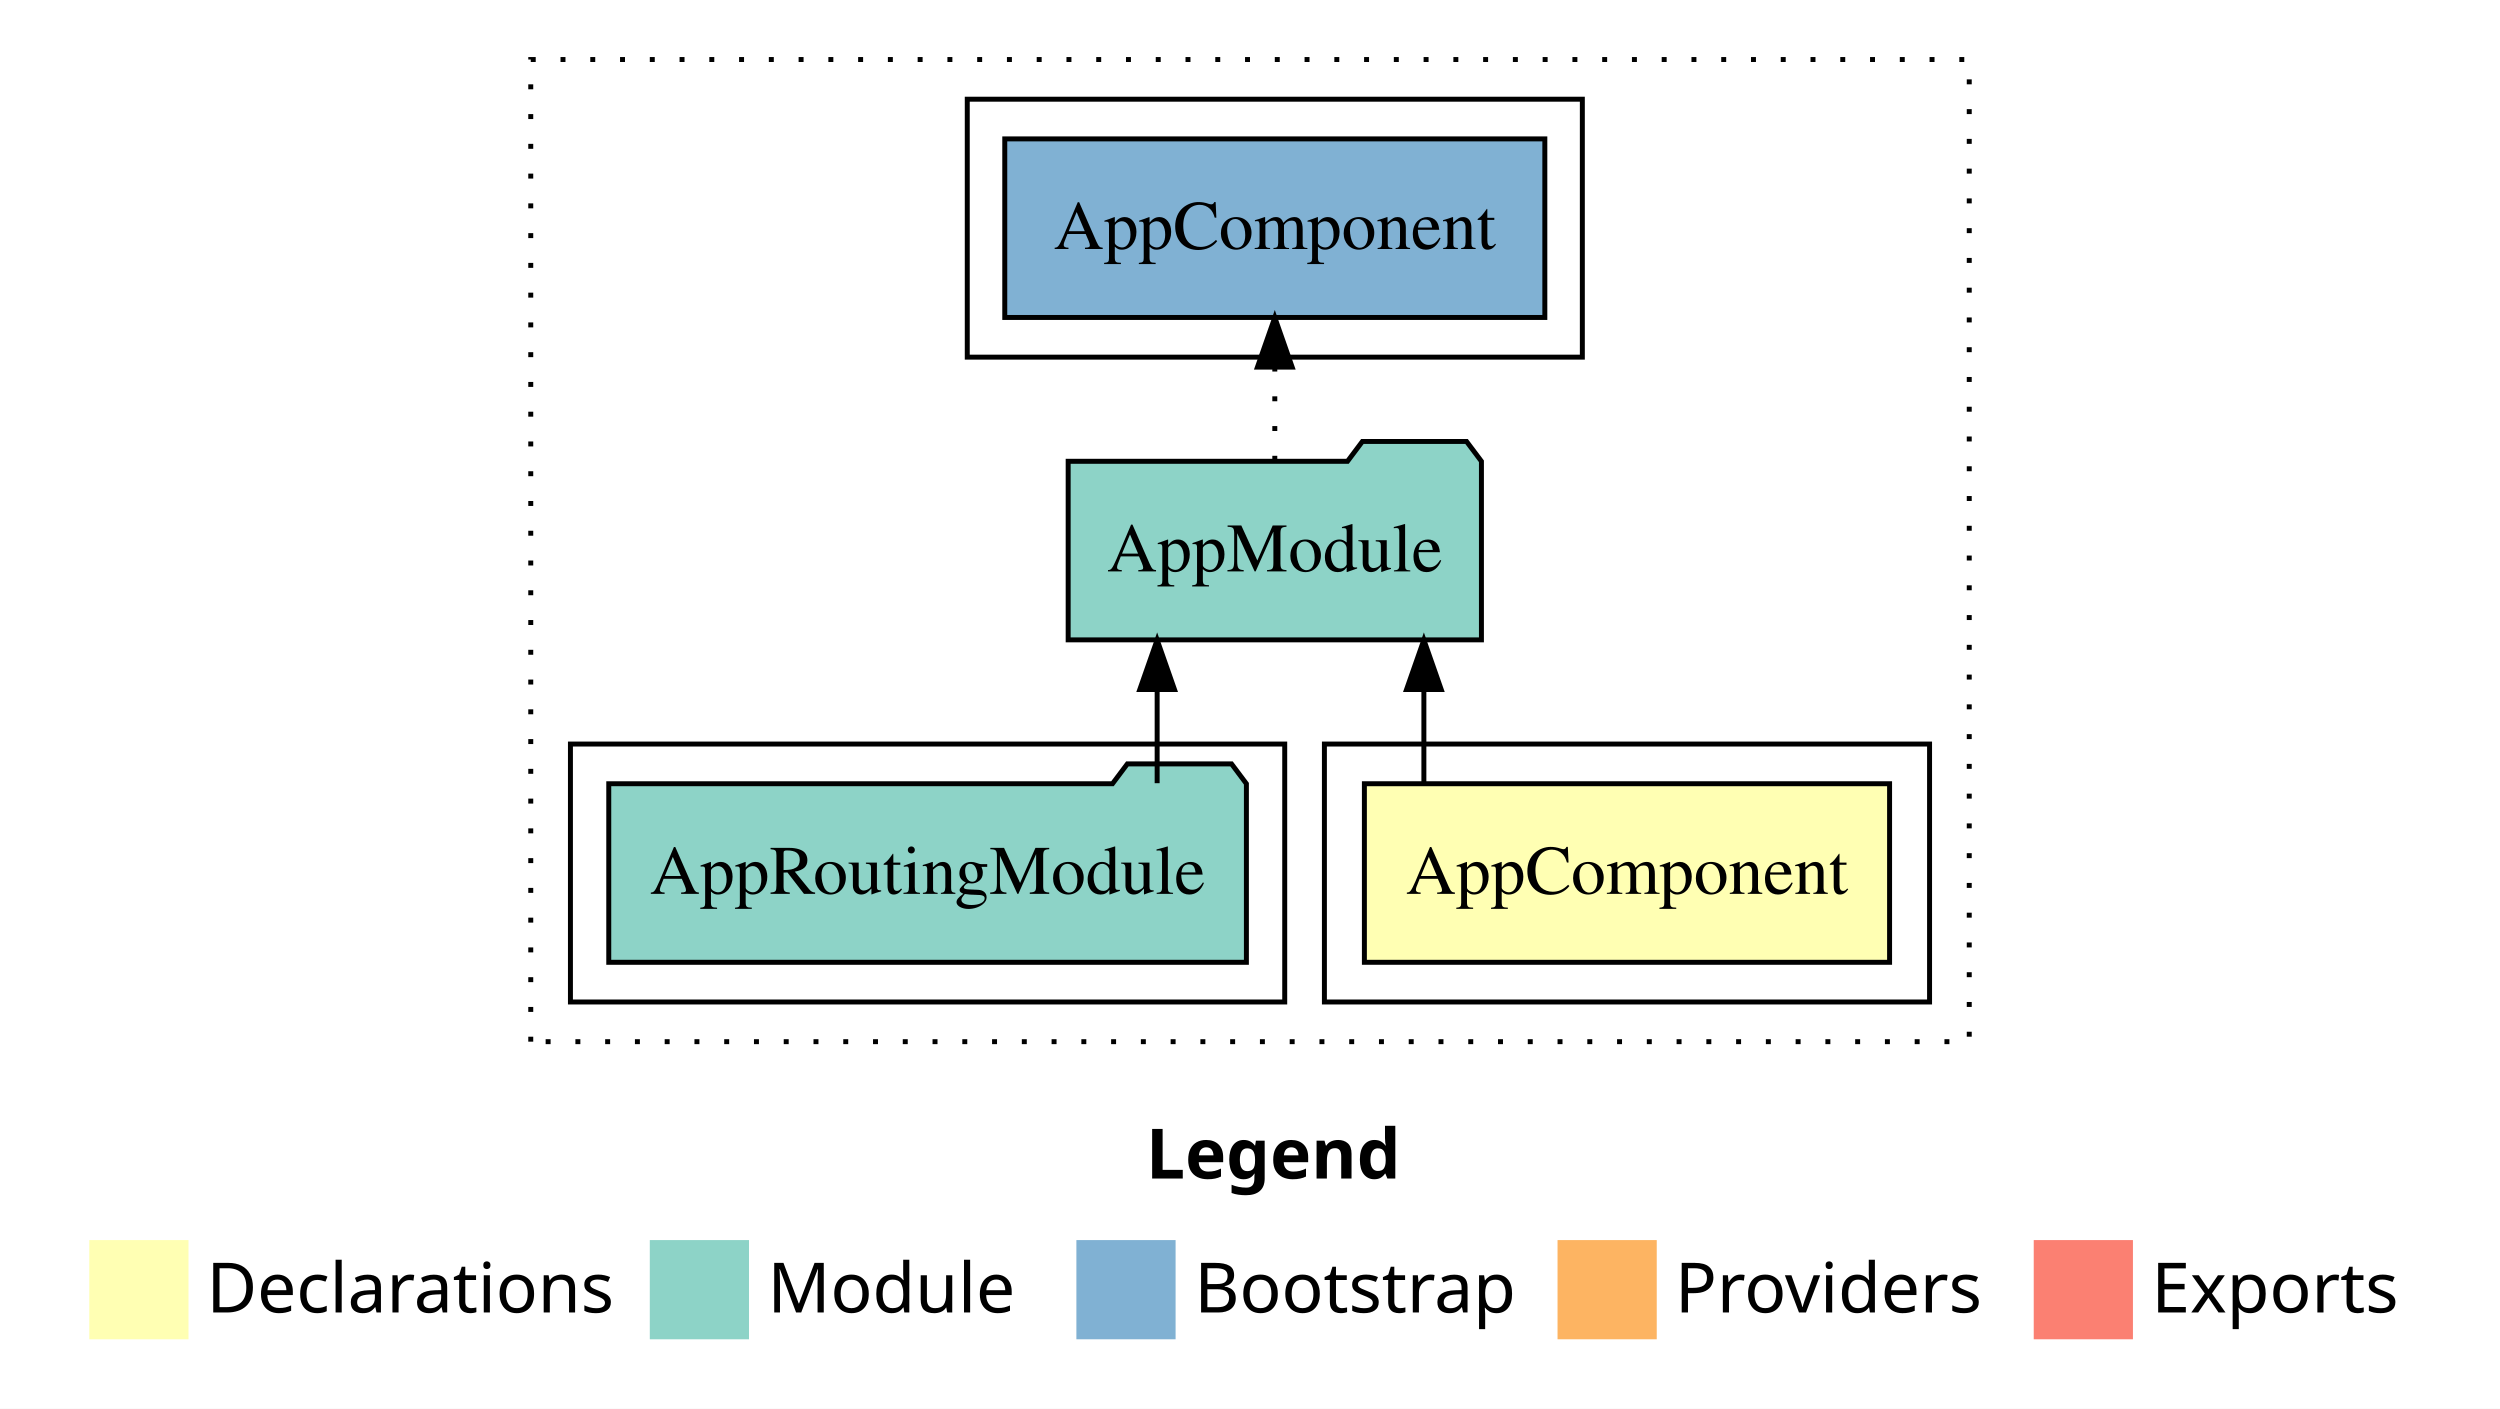
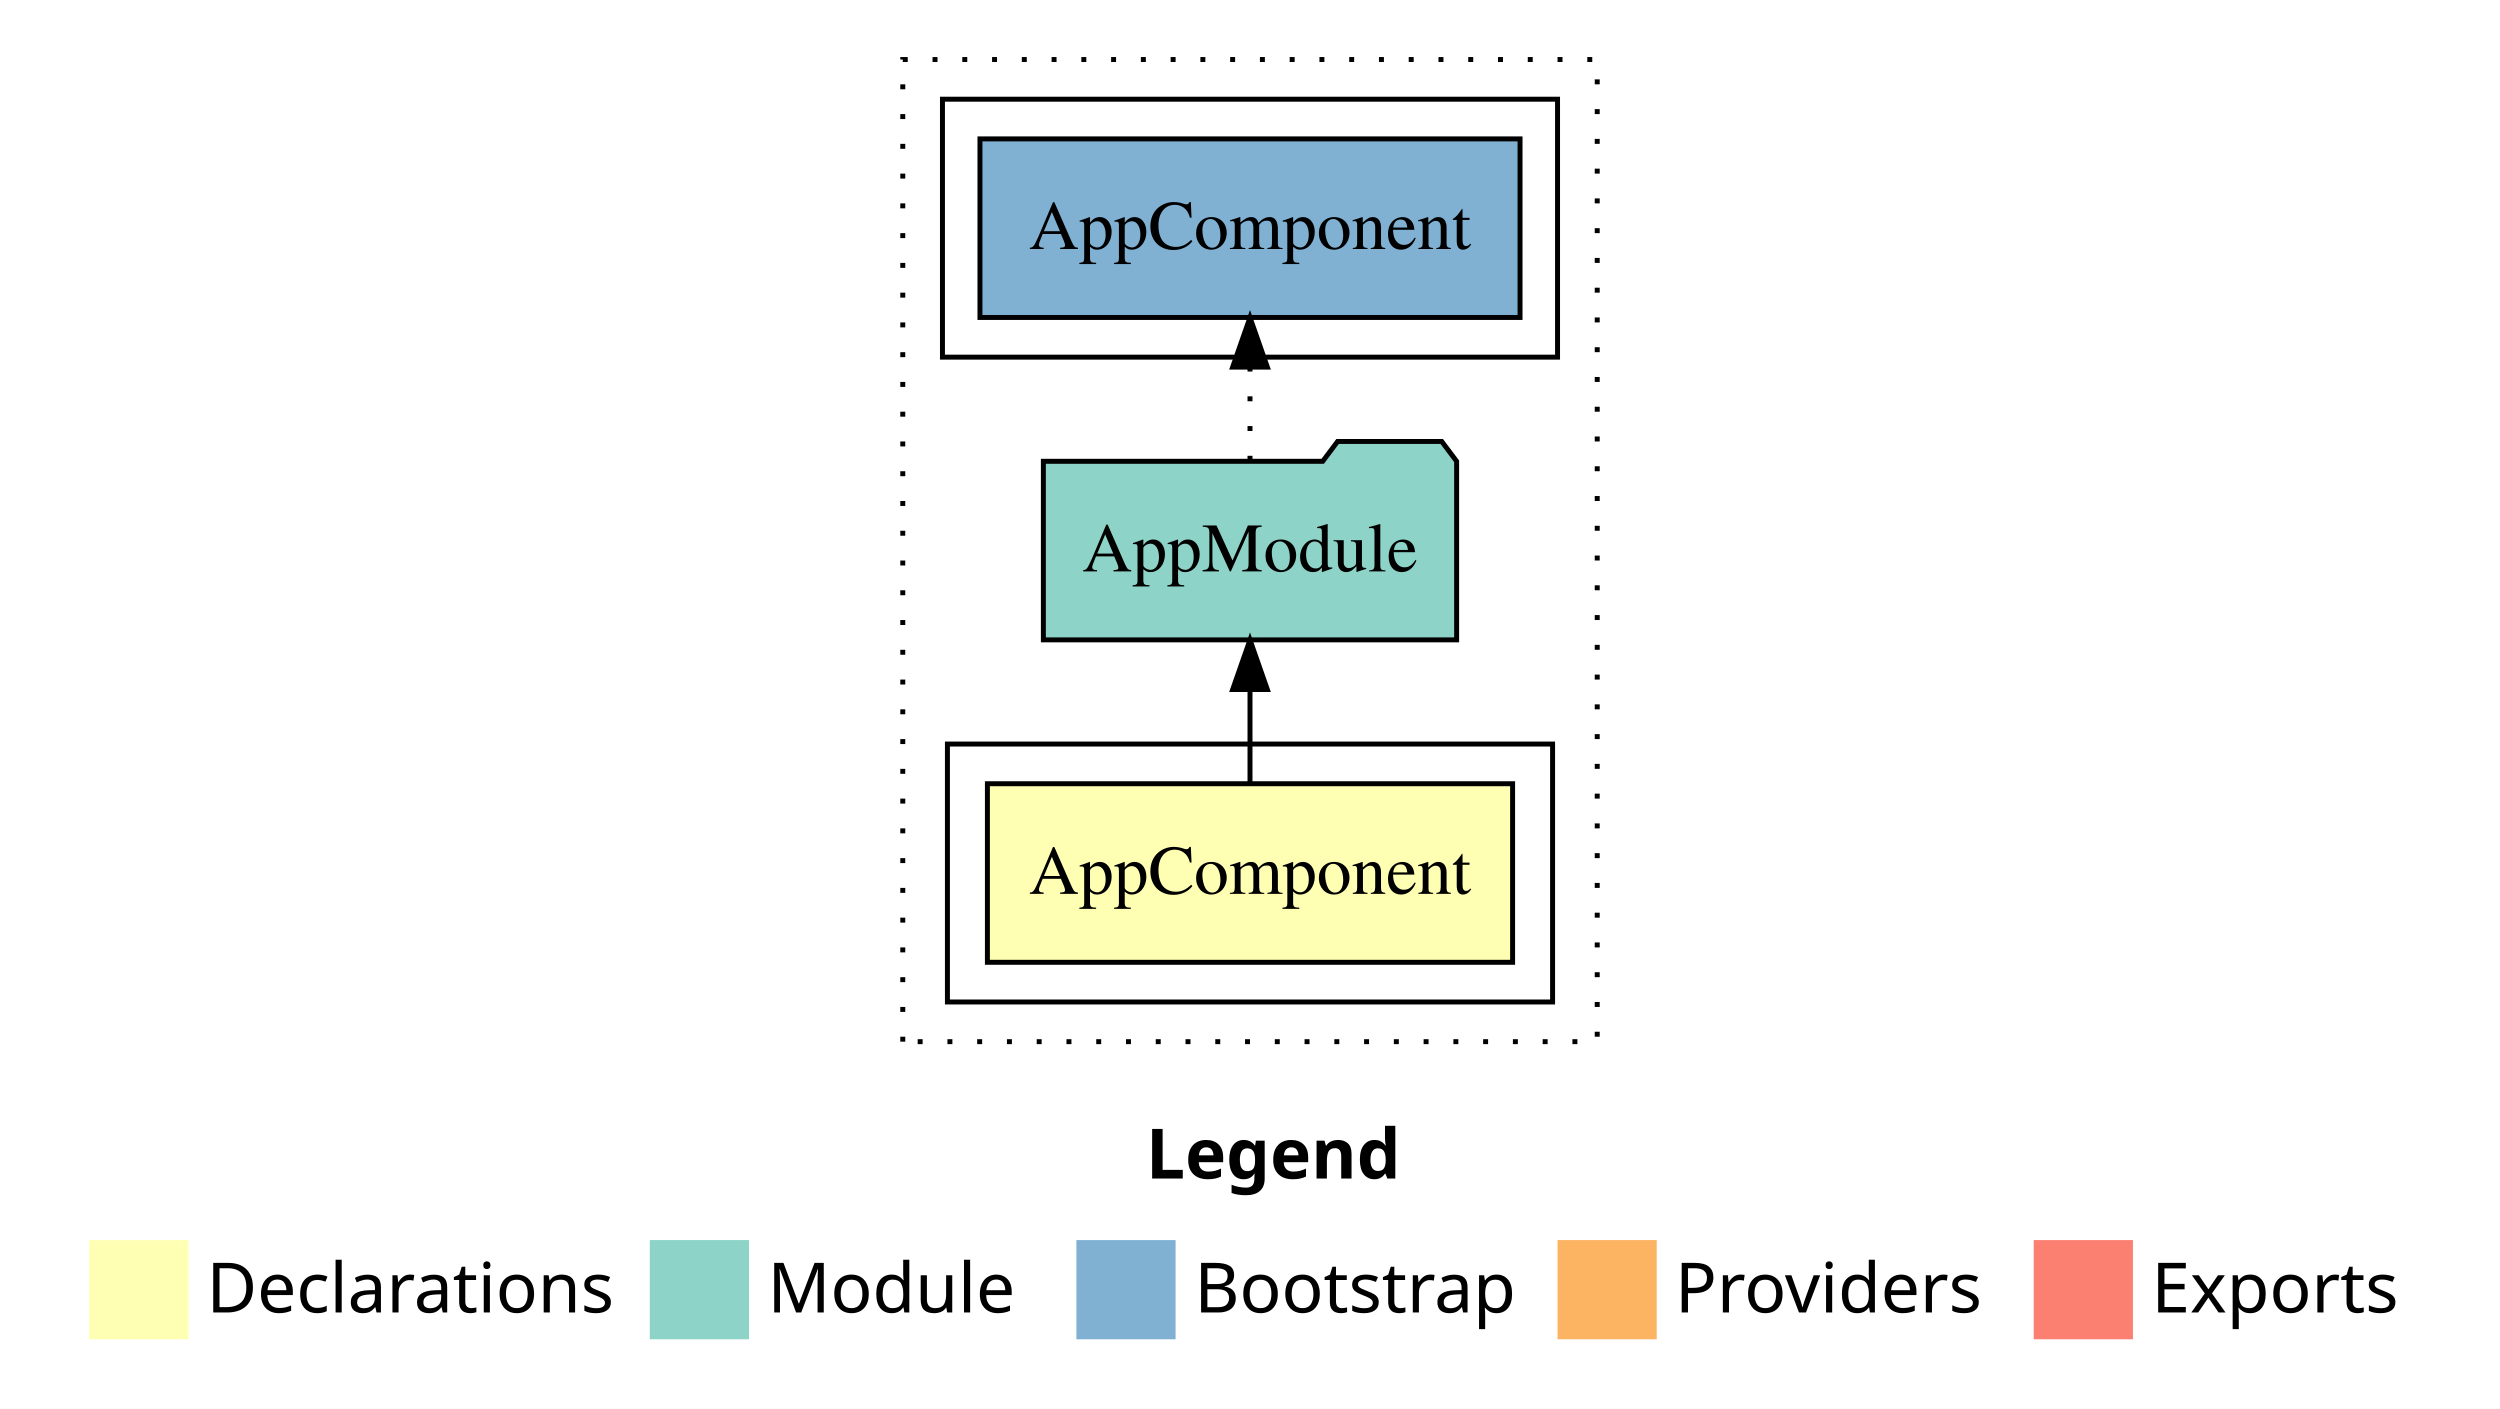
<svg xmlns="http://www.w3.org/2000/svg" width="504pt" height="284pt" viewBox="0.00 0.00 504.00 284.00">
  <g id="graph0" class="graph" transform="scale(1 1) rotate(0) translate(4 280)">
    <polygon fill="#ffffff" stroke="transparent" points="-4,4 -4,-280 500,-280 500,4 -4,4" />
    <text text-anchor="start" x="227.009" y="-42.4" font-family="sans-serif" font-weight="bold" font-size="14.00" fill="#000000">Legend</text>
    <polygon fill="#ffffb3" stroke="transparent" points="14,-10 14,-30 34,-30 34,-10 14,-10" />
    <text text-anchor="start" x="37.629" y="-15.4" font-family="sans-serif" font-size="14.00" fill="#000000">  Declarations</text>
    <polygon fill="#8dd3c7" stroke="transparent" points="127,-10 127,-30 147,-30 147,-10 127,-10" />
    <text text-anchor="start" x="150.725" y="-15.4" font-family="sans-serif" font-size="14.00" fill="#000000">  Module</text>
    <polygon fill="#80b1d3" stroke="transparent" points="213,-10 213,-30 233,-30 233,-10 213,-10" />
    <text text-anchor="start" x="236.781" y="-15.4" font-family="sans-serif" font-size="14.00" fill="#000000">  Bootstrap</text>
    <polygon fill="#fdb462" stroke="transparent" points="310,-10 310,-30 330,-30 330,-10 310,-10" />
    <text text-anchor="start" x="333.673" y="-15.4" font-family="sans-serif" font-size="14.00" fill="#000000">  Providers</text>
    <polygon fill="#fb8072" stroke="transparent" points="406,-10 406,-30 426,-30 426,-10 406,-10" />
    <text text-anchor="start" x="429.726" y="-15.4" font-family="sans-serif" font-size="14.00" fill="#000000">  Exports</text>
    <g id="clust1" class="cluster">
-       <polygon fill="none" stroke="#000000" stroke-dasharray="1,5" points="103,-70 103,-268 393,-268 393,-70 103,-70" />
+       <polygon fill="none" stroke="#000000" stroke-dasharray="1,5" points="178,-70 178,-268 318,-268 318,-70 178,-70" />
    </g>
    <g id="clust2" class="cluster">
-       <polygon fill="none" stroke="#000000" points="263,-78 263,-130 385,-130 385,-78 263,-78" />
-     </g>
-     <g id="clust4" class="cluster">
-       <polygon fill="none" stroke="#000000" points="111,-78 111,-130 255,-130 255,-78 111,-78" />
+       <polygon fill="none" stroke="#000000" points="187,-78 187,-130 309,-130 309,-78 187,-78" />
    </g>
    <g id="clust6" class="cluster">
-       <polygon fill="none" stroke="#000000" points="191,-208 191,-260 315,-260 315,-208 191,-208" />
+       <polygon fill="none" stroke="#000000" points="186,-208 186,-260 310,-260 310,-208 186,-208" />
    </g>
    <g id="node1" class="node">
-       <polygon fill="#ffffb3" stroke="#000000" points="376.94,-122 271.06,-122 271.06,-86 376.94,-86 376.94,-122" />
-       <text text-anchor="middle" x="324" y="-99.8" font-family="Times,serif" font-size="14.00" fill="#000000">AppComponent</text>
+       <polygon fill="#ffffb3" stroke="#000000" points="300.94,-122 195.06,-122 195.06,-86 300.94,-86 300.94,-122" />
+       <text text-anchor="middle" x="248" y="-99.8" font-family="Times,serif" font-size="14.00" fill="#000000">AppComponent</text>
    </g>
    <g id="node2" class="node">
-       <polygon fill="#8dd3c7" stroke="#000000" points="294.657,-187 291.657,-191 270.657,-191 267.657,-187 211.343,-187 211.343,-151 294.657,-151 294.657,-187" />
-       <text text-anchor="middle" x="253" y="-164.8" font-family="Times,serif" font-size="14.00" fill="#000000">AppModule</text>
+       <polygon fill="#8dd3c7" stroke="#000000" points="289.657,-187 286.657,-191 265.657,-191 262.657,-187 206.343,-187 206.343,-151 289.657,-151 289.657,-187" />
+       <text text-anchor="middle" x="248" y="-164.8" font-family="Times,serif" font-size="14.00" fill="#000000">AppModule</text>
    </g>
    <g id="edge1" class="edge">
-       <path fill="none" stroke="#000000" d="M283.054,-122.106C283.054,-122.106 283.054,-140.991 283.054,-140.991" />
-       <polygon fill="#000000" stroke="#000000" points="279.554,-140.991 283.054,-150.991 286.554,-140.991 279.554,-140.991" />
-     </g>
-     <g id="node4" class="node">
-       <polygon fill="#80b1d3" stroke="#000000" points="307.439,-252 198.561,-252 198.561,-216 307.439,-216 307.439,-252" />
-       <text text-anchor="middle" x="253" y="-229.8" font-family="Times,serif" font-size="14.00" fill="#000000">AppComponent </text>
-     </g>
-     <g id="edge3" class="edge">
-       <path fill="none" stroke="#000000" stroke-dasharray="1,5" d="M253,-187.106C253,-187.106 253,-205.991 253,-205.991" />
-       <polygon fill="#000000" stroke="#000000" points="249.5,-205.991 253,-215.991 256.5,-205.991 249.5,-205.991" />
+       <path fill="none" stroke="#000000" d="M248,-122.106C248,-122.106 248,-140.991 248,-140.991" />
+       <polygon fill="#000000" stroke="#000000" points="244.5,-140.991 248,-150.991 251.5,-140.991 244.5,-140.991" />
    </g>
    <g id="node3" class="node">
-       <polygon fill="#8dd3c7" stroke="#000000" points="247.274,-122 244.274,-126 223.274,-126 220.274,-122 118.726,-122 118.726,-86 247.274,-86 247.274,-122" />
-       <text text-anchor="middle" x="183" y="-99.8" font-family="Times,serif" font-size="14.00" fill="#000000">AppRoutingModule</text>
+       <polygon fill="#80b1d3" stroke="#000000" points="302.439,-252 193.561,-252 193.561,-216 302.439,-216 302.439,-252" />
+       <text text-anchor="middle" x="248" y="-229.8" font-family="Times,serif" font-size="14.00" fill="#000000">AppComponent </text>
    </g>
    <g id="edge2" class="edge">
-       <path fill="none" stroke="#000000" d="M229.28,-122.106C229.28,-122.106 229.28,-140.991 229.28,-140.991" />
-       <polygon fill="#000000" stroke="#000000" points="225.78,-140.991 229.28,-150.991 232.78,-140.991 225.78,-140.991" />
+       <path fill="none" stroke="#000000" stroke-dasharray="1,5" d="M248,-187.106C248,-187.106 248,-205.991 248,-205.991" />
+       <polygon fill="#000000" stroke="#000000" points="244.5,-205.991 248,-215.991 251.5,-205.991 244.5,-205.991" />
    </g>
  </g>
</svg>
